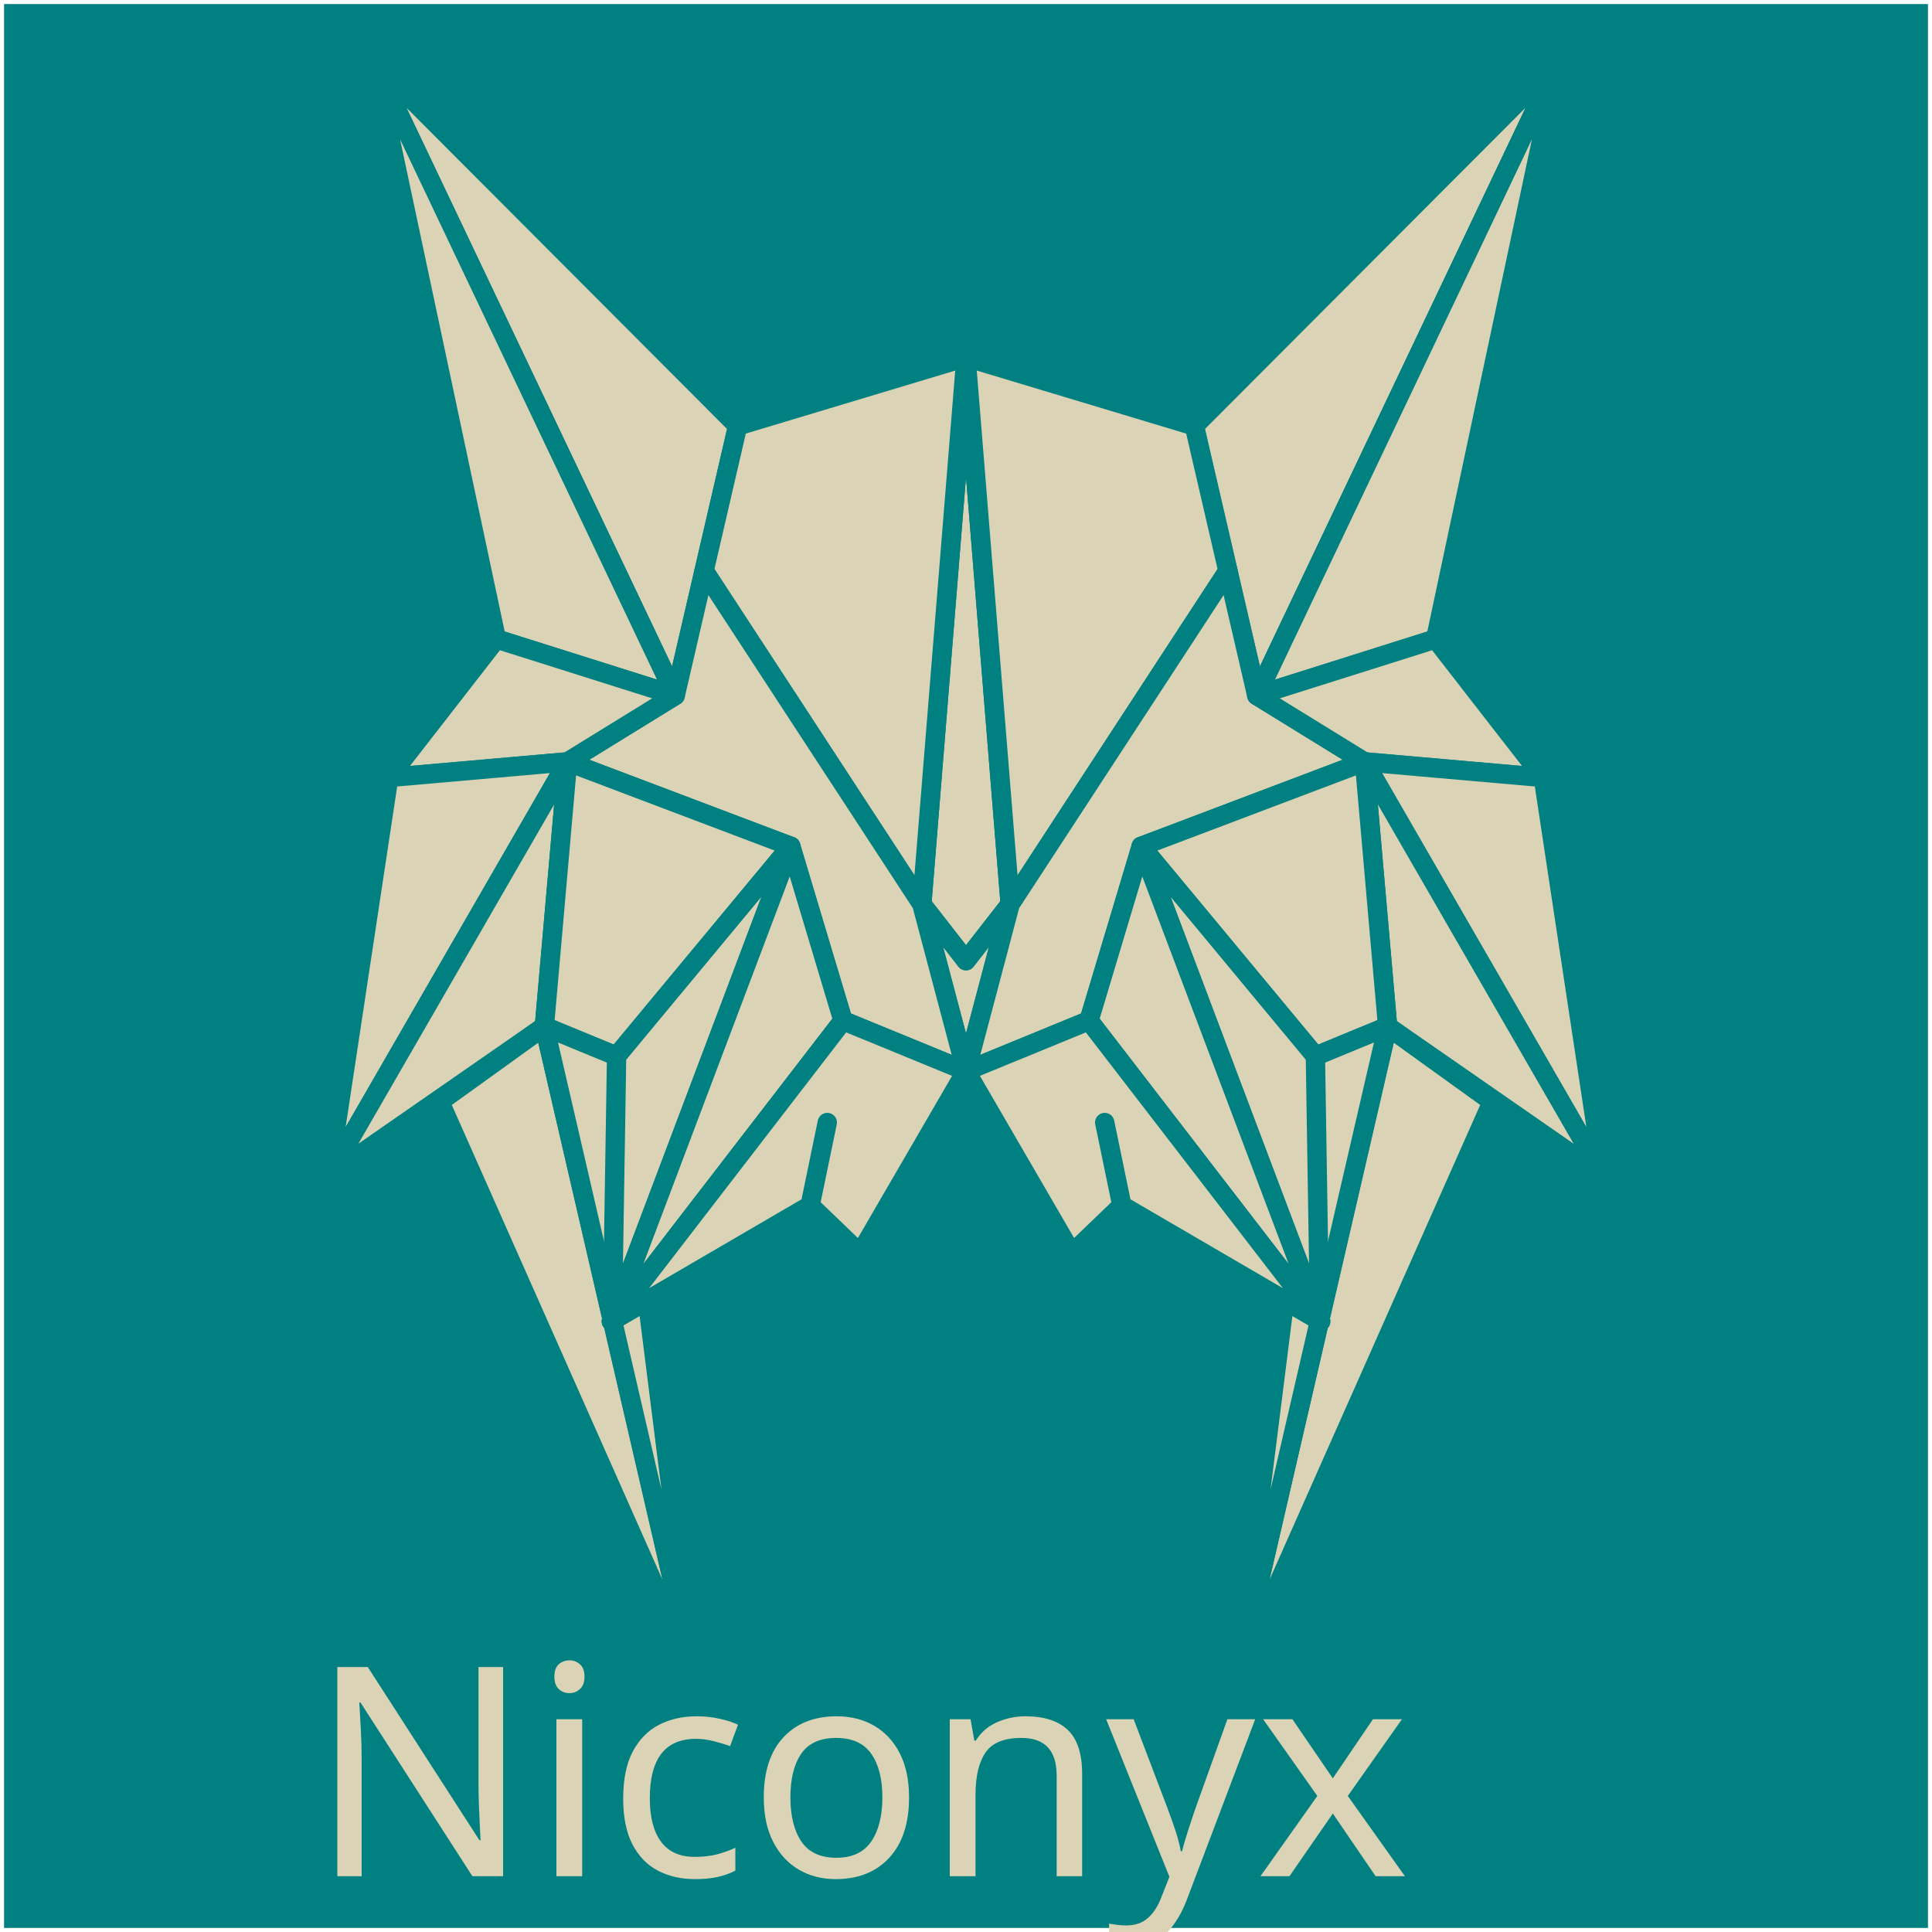
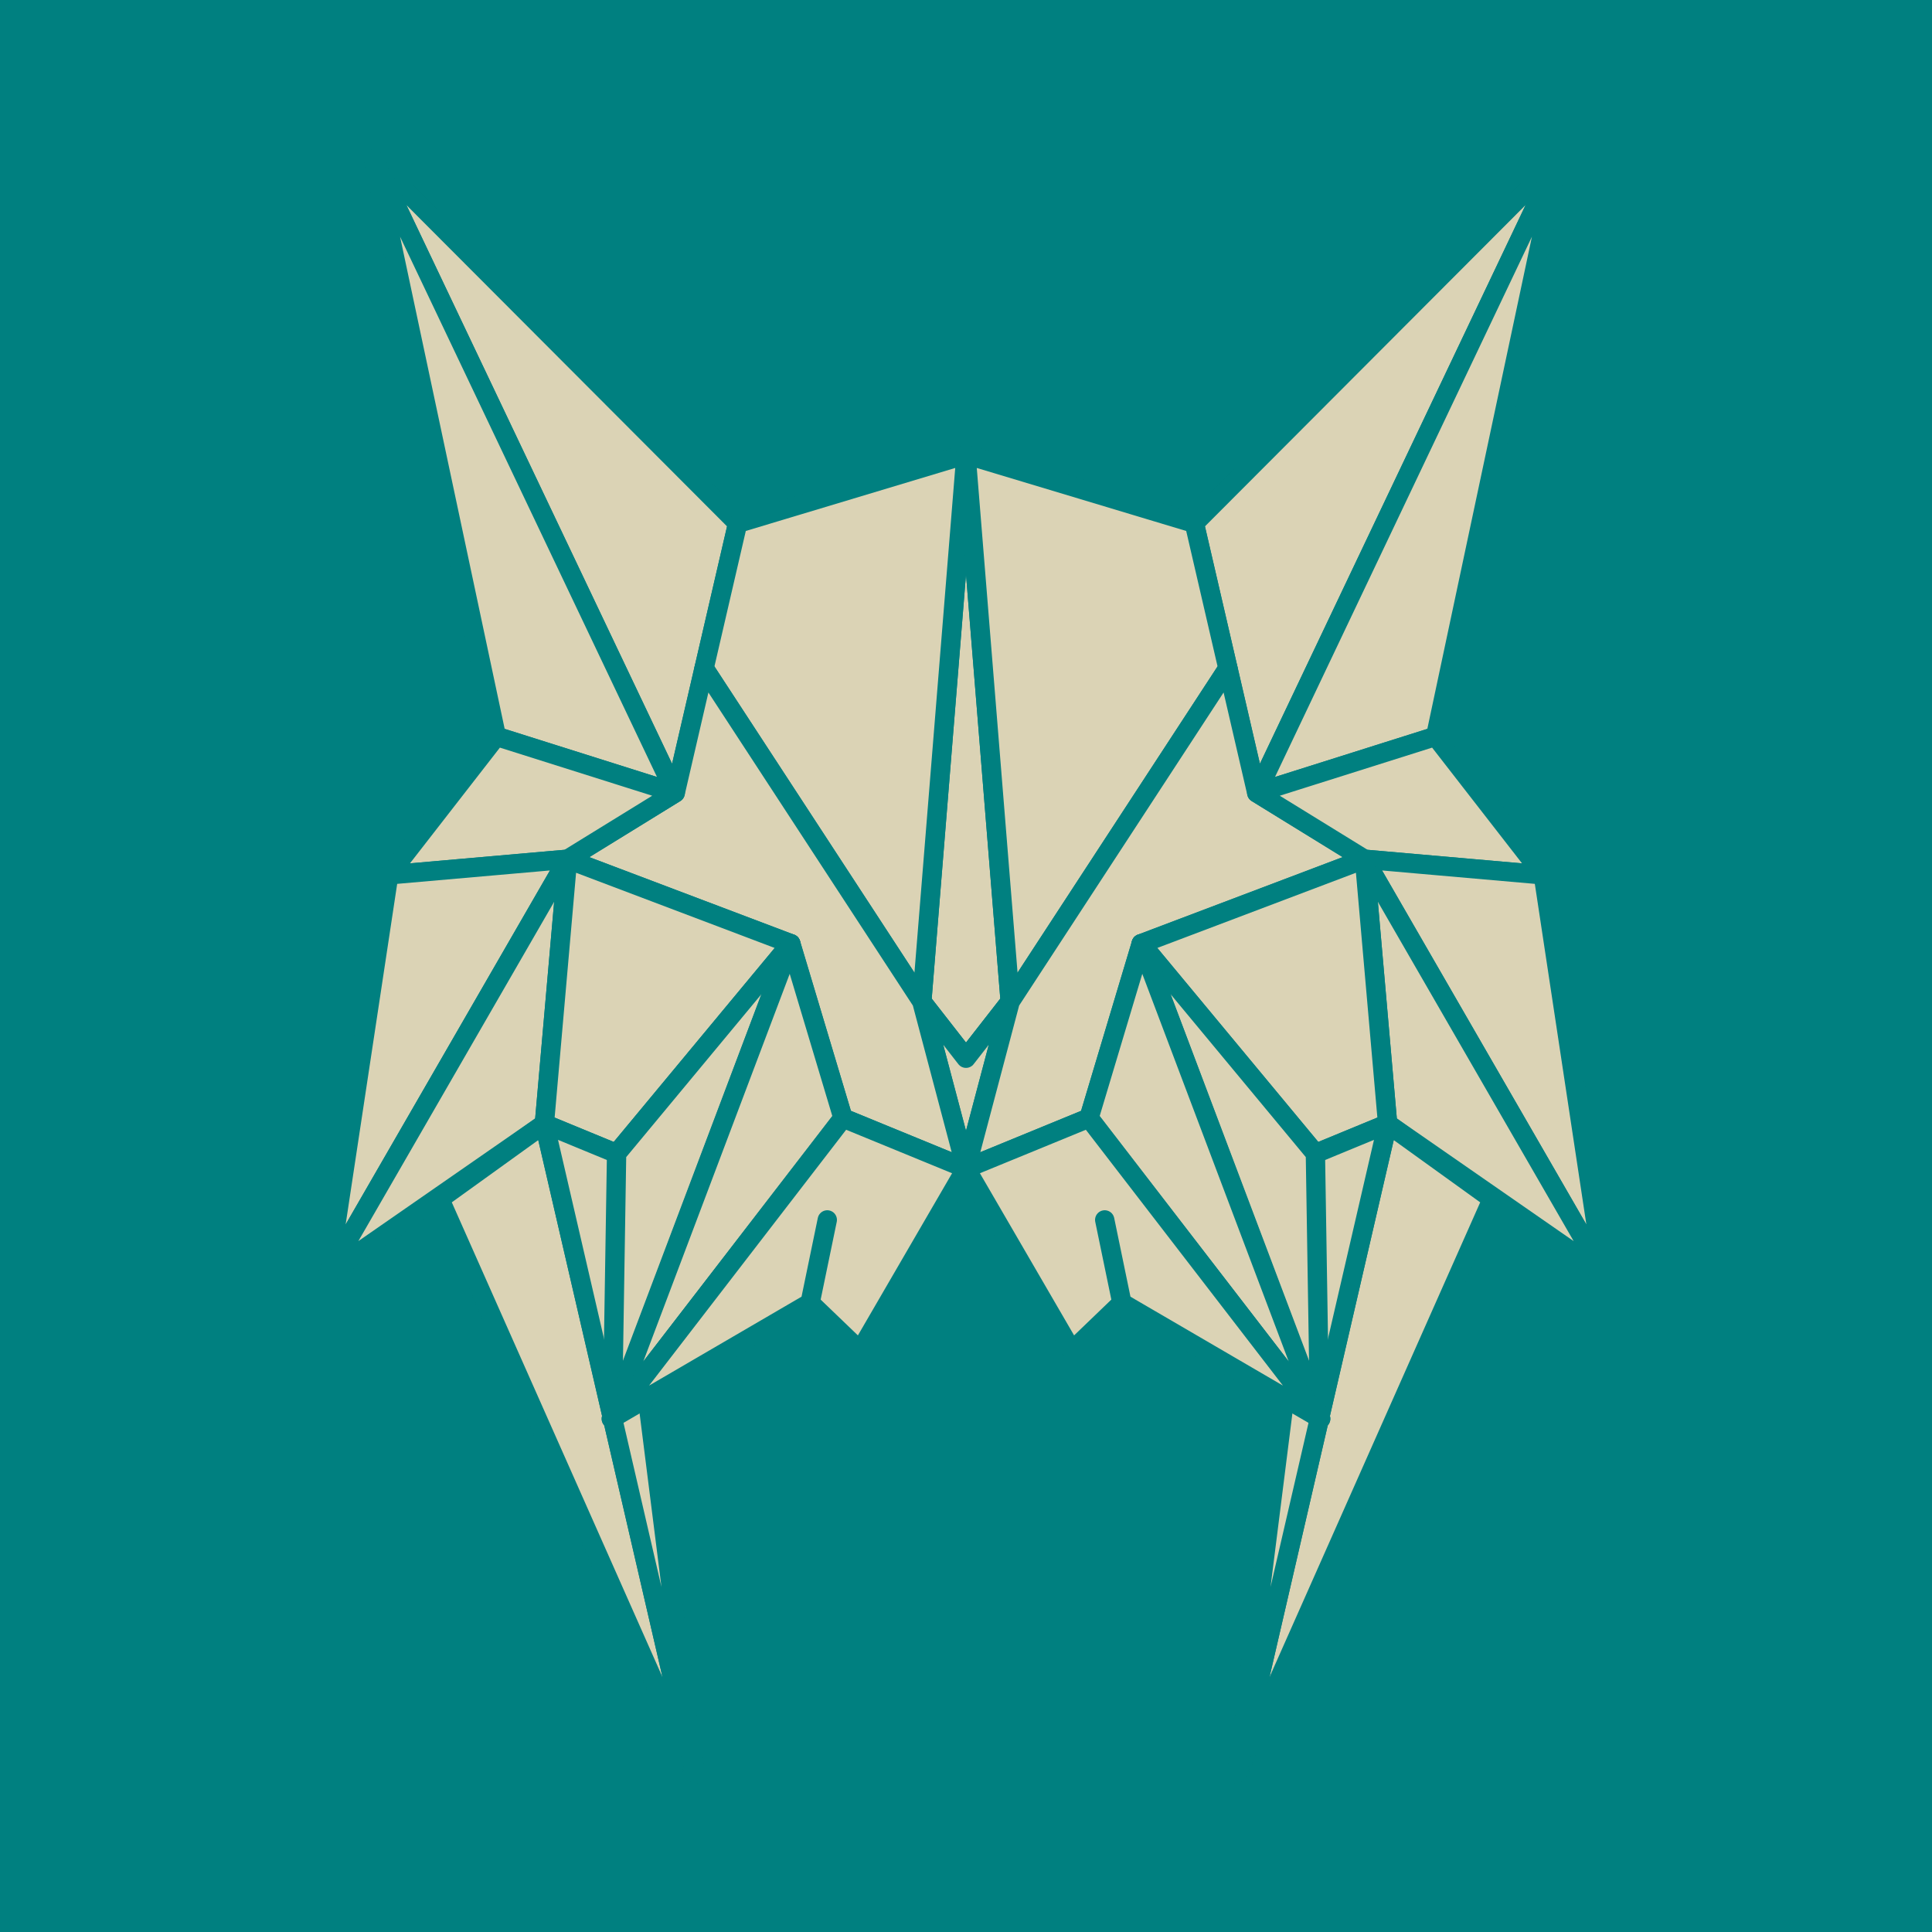
<svg xmlns="http://www.w3.org/2000/svg" version="1.1" id="svg2" width="1000" height="1000" viewBox="0 0 1000 1000" xml:space="preserve">
  <defs id="defs6" />
  <g id="g10" transform="matrix(1.333333,0,0,-1.333333,-420.4663,1341.9)">
    <g id="g12" />
    <g id="g14">
-       <rect style="fill:#008080;stroke:none;stroke-width:3.146;stroke-linecap:round;stroke-linejoin:round;stroke-dasharray:none;paint-order:markers fill stroke;stop-color:#000000" id="rect1273" width="746.854" height="746.854" x="316.923" y="-1004.852" transform="scale(1,-1)" />
-       <path style="fill:#dbd3b5;stroke:#008080;stroke-width:7.5;stroke-linecap:round;stroke-linejoin:round;stroke-dasharray:none;stroke-opacity:1;paint-order:markers fill stroke" d="M 690.35,867.745 L 707.507,655.423 L 690.35,633.423 L 673.193,655.423 Z" id="path1034" />
-       <path style="fill:#dbd3b5;stroke:#008080;stroke-width:7.5;stroke-linecap:round;stroke-linejoin:round;stroke-dasharray:none;stroke-opacity:1;paint-order:markers fill stroke" d="M 673.193,655.423 L 690.35,633.423 L 707.507,655.423 L 690.35,590.614 Z" id="path1036" />
-       <path style="fill:#dbd3b5;stroke:#008080;stroke-width:7.5;stroke-linecap:round;stroke-linejoin:round;stroke-dasharray:none;stroke-opacity:1;paint-order:markers fill stroke" d="M 601.705,841.071 L 460.37,982.713 L 577.48,736.438 Z" id="path1028" />
-       <path style="fill:#dbd3b5;stroke:#008080;stroke-width:7.5;stroke-linecap:round;stroke-linejoin:round;stroke-dasharray:none;stroke-opacity:1;paint-order:markers fill stroke" d="M 460.37,982.713 L 508.049,758.365 L 577.48,736.438 Z" id="path1030" />
-       <path style="fill:#dbd3b5;stroke:#008080;stroke-width:7.5;stroke-linecap:round;stroke-linejoin:round;stroke-dasharray:none;stroke-opacity:1;paint-order:markers fill stroke" d="M 690.35,867.745 L 673.193,655.423 L 588.682,784.822 L 601.705,841.071 Z" id="path1032" />
-       <path style="fill:#dbd3b5;stroke:#008080;stroke-width:7.5;stroke-linecap:round;stroke-linejoin:round;stroke-dasharray:none;stroke-opacity:1;paint-order:markers fill stroke" d="M 588.682,784.822 L 673.193,655.423 L 690.35,590.614 L 642.599,610.21 L 622.322,677.882 L 535.677,710.683 L 577.48,736.438 Z" id="path1038" />
-       <path style="fill:#dbd3b5;stroke:#008080;stroke-width:7.5;stroke-linecap:round;stroke-linejoin:round;stroke-dasharray:none;stroke-opacity:1;paint-order:markers fill stroke" d="M 508.049,758.365 L 466.267,704.594 L 535.677,710.683 L 577.48,736.438 Z" id="path1040" />
-       <path style="fill:#dbd3b5;stroke:#008080;stroke-width:7.5;stroke-linecap:round;stroke-linejoin:round;stroke-dasharray:none;stroke-opacity:1;paint-order:markers fill stroke" d="M 535.677,710.683 L 442.845,549.808 L 466.267,704.594 Z" id="path1042" />
-       <path style="fill:#dbd3b5;stroke:#008080;stroke-width:7.5;stroke-linecap:round;stroke-linejoin:round;stroke-dasharray:none;stroke-opacity:1;paint-order:markers fill stroke" d="M 535.677,710.683 L 442.845,549.808 L 526.68,607.98 Z" id="path1044" />
-       <path style="fill:#dbd3b5;stroke:#008080;stroke-width:7.5;stroke-linecap:round;stroke-linejoin:round;stroke-dasharray:none;stroke-opacity:1;paint-order:markers fill stroke" d="M 526.68,607.98 L 554.714,596.42 L 622.322,677.882 L 535.677,710.683 Z" id="path1046" />
-       <path style="fill:#dbd3b5;stroke:#008080;stroke-width:7.5;stroke-linecap:round;stroke-linejoin:round;stroke-dasharray:none;stroke-opacity:1;paint-order:markers fill stroke" d="M 526.68,607.98 L 486.075,578.745 L 585.032,355.743 Z" id="path1050" />
-       <path style="fill:#dbd3b5;stroke:#008080;stroke-width:7.5;stroke-linecap:round;stroke-linejoin:round;stroke-dasharray:none;stroke-opacity:1;paint-order:markers fill stroke" d="M 526.68,607.98 L 585.032,355.743 L 554.714,596.42 Z" id="path1052" />
-       <path style="fill:#dbd3b5;stroke:#008080;stroke-width:7.5;stroke-linecap:round;stroke-linejoin:round;stroke-dasharray:none;stroke-opacity:1;paint-order:markers fill stroke" d="M 622.322,677.882 L 554.714,596.42 L 553.079,493.868 Z" id="path1054" />
-       <path style="fill:#dbd3b5;stroke:#008080;stroke-width:7.5;stroke-linecap:round;stroke-linejoin:round;stroke-dasharray:none;stroke-opacity:1;paint-order:markers fill stroke" d="M 622.322,677.882 L 552.662,493.461 L 642.599,610.21 Z" id="path1058" />
-       <path style="fill:#dbd3b5;stroke:#008080;stroke-width:7.5;stroke-linecap:round;stroke-linejoin:round;stroke-dasharray:none;stroke-opacity:1;paint-order:markers fill stroke" d="M 642.599,610.21 L 552.662,493.461 L 629.838,538.46 L 636.499,570.661 L 629.838,538.46 L 649.23,519.817 L 690.35,590.614 Z" id="path1109" />
-       <path style="fill:#dbd3b5;stroke:#008080;stroke-width:7.5;stroke-linecap:round;stroke-linejoin:round;stroke-dasharray:none;stroke-opacity:1;paint-order:markers fill stroke" d="M 778.994,841.071 L 920.329,982.713 L 803.219,736.438 Z" id="path1135" />
-       <path style="fill:#dbd3b5;stroke:#008080;stroke-width:7.5;stroke-linecap:round;stroke-linejoin:round;stroke-dasharray:none;stroke-opacity:1;paint-order:markers fill stroke" d="M 920.329,982.713 L 872.65,758.365 L 803.219,736.438 Z" id="path1137" />
-       <path style="fill:#dbd3b5;stroke:#008080;stroke-width:7.5;stroke-linecap:round;stroke-linejoin:round;stroke-dasharray:none;stroke-opacity:1;paint-order:markers fill stroke" d="M 690.35,867.745 L 707.507,655.423 L 792.017,784.822 L 778.994,841.071 Z" id="path1139" />
-       <path style="fill:#dbd3b5;stroke:#008080;stroke-width:7.5;stroke-linecap:round;stroke-linejoin:round;stroke-dasharray:none;stroke-opacity:1;paint-order:markers fill stroke" d="M 792.017,784.822 L 707.507,655.423 L 690.35,590.614 L 738.1,610.21 L 758.377,677.882 L 845.023,710.683 L 803.219,736.438 Z" id="path1141" />
-       <path style="fill:#dbd3b5;stroke:#008080;stroke-width:7.5;stroke-linecap:round;stroke-linejoin:round;stroke-dasharray:none;stroke-opacity:1;paint-order:markers fill stroke" d="M 872.65,758.365 L 914.432,704.594 L 845.023,710.683 L 803.219,736.438 Z" id="path1143" />
-       <path style="fill:#dbd3b5;stroke:#008080;stroke-width:7.5;stroke-linecap:round;stroke-linejoin:round;stroke-dasharray:none;stroke-opacity:1;paint-order:markers fill stroke" d="M 845.023,710.683 L 937.854,549.808 L 914.432,704.594 Z" id="path1145" />
-       <path style="fill:#dbd3b5;stroke:#008080;stroke-width:7.5;stroke-linecap:round;stroke-linejoin:round;stroke-dasharray:none;stroke-opacity:1;paint-order:markers fill stroke" d="M 845.023,710.683 L 937.854,549.808 L 854.019,607.98 Z" id="path1147" />
-       <path style="fill:#dbd3b5;stroke:#008080;stroke-width:7.5;stroke-linecap:round;stroke-linejoin:round;stroke-dasharray:none;stroke-opacity:1;paint-order:markers fill stroke" d="M 854.019,607.98 L 825.985,596.42 L 758.377,677.882 L 845.023,710.683 Z" id="path1149" />
-       <path style="fill:#dbd3b5;stroke:#008080;stroke-width:7.5;stroke-linecap:round;stroke-linejoin:round;stroke-dasharray:none;stroke-opacity:1;paint-order:markers fill stroke" d="M 854.019,607.98 L 894.624,578.745 L 795.667,355.743 Z" id="path1151" />
-       <path style="fill:#dbd3b5;stroke:#008080;stroke-width:7.5;stroke-linecap:round;stroke-linejoin:round;stroke-dasharray:none;stroke-opacity:1;paint-order:markers fill stroke" d="M 854.019,607.98 L 795.667,355.743 L 825.985,596.42 Z" id="path1153" />
-       <path style="fill:#dbd3b5;stroke:#008080;stroke-width:7.5;stroke-linecap:round;stroke-linejoin:round;stroke-dasharray:none;stroke-opacity:1;paint-order:markers fill stroke" d="M 758.377,677.882 L 825.985,596.42 L 827.621,493.868 Z" id="path1155" />
-       <path style="fill:#dbd3b5;stroke:#008080;stroke-width:7.5;stroke-linecap:round;stroke-linejoin:round;stroke-dasharray:none;stroke-opacity:1;paint-order:markers fill stroke" d="M 758.377,677.882 L 828.037,493.461 L 738.1,610.21 Z" id="path1157" />
-       <path style="fill:#dbd3b5;stroke:#008080;stroke-width:7.5;stroke-linecap:round;stroke-linejoin:round;stroke-dasharray:none;stroke-opacity:1;paint-order:markers fill stroke" d="M 738.1,610.21 L 828.037,493.461 L 750.861,538.46 L 744.2,570.661 L 750.861,538.46 L 731.47,519.817 L 690.35,590.614 Z" id="path1159" />
-       <text xml:space="preserve" style="font-size:113.695px;line-height:1.25;font-family:'Noto Color Emoji';-inkscape-font-specification:'Noto Color Emoji';stroke-width:0.592;fill:#dbd3b5" x="435.275" y="-278.089" id="text232" transform="scale(1,-1)">
-         <tspan id="tspan230" style="font-style:normal;font-variant:normal;font-weight:normal;font-stretch:normal;font-size:113.695px;font-family:Aquire;-inkscape-font-specification:Aquire;stroke-width:0.592;fill:#dbd3b5" x="435.275" y="-278.089">Niconyx</tspan>
-       </text>
+       <rect style="fill:#008080;stroke:none;stroke-width:3.159;stroke-linecap:round;stroke-linejoin:round;stroke-dasharray:none;paint-order:markers fill stroke;stop-color:#000000" id="rect1273" width="750" height="750" x="315.35" y="-1006.425" transform="scale(1,-1)" />
+       <g id="g354" transform="translate(8.524319980551808e-5,-37.80406)">
+         <path style="fill:#dbd3b5;stroke:#008080;stroke-width:7.5;stroke-linecap:round;stroke-linejoin:round;stroke-dasharray:none;stroke-opacity:1;paint-order:markers fill stroke" d="M 690.35,867.745 L 707.507,655.423 L 690.35,633.423 L 673.193,655.423 Z" id="path1034" />
+         <path style="fill:#dbd3b5;stroke:#008080;stroke-width:7.5;stroke-linecap:round;stroke-linejoin:round;stroke-dasharray:none;stroke-opacity:1;paint-order:markers fill stroke" d="M 673.193,655.423 L 690.35,633.423 L 707.507,655.423 L 690.35,590.614 Z" id="path1036" />
+         <path style="fill:#dbd3b5;stroke:#008080;stroke-width:7.5;stroke-linecap:round;stroke-linejoin:round;stroke-dasharray:none;stroke-opacity:1;paint-order:markers fill stroke" d="M 601.705,841.071 L 460.37,982.713 L 577.48,736.438 Z" id="path1028" />
+         <path style="fill:#dbd3b5;stroke:#008080;stroke-width:7.5;stroke-linecap:round;stroke-linejoin:round;stroke-dasharray:none;stroke-opacity:1;paint-order:markers fill stroke" d="M 460.37,982.713 L 508.049,758.365 L 577.48,736.438 Z" id="path1030" />
+         <path style="fill:#dbd3b5;stroke:#008080;stroke-width:7.5;stroke-linecap:round;stroke-linejoin:round;stroke-dasharray:none;stroke-opacity:1;paint-order:markers fill stroke" d="M 690.35,867.745 L 673.193,655.423 L 588.682,784.822 L 601.705,841.071 Z" id="path1032" />
+         <path style="fill:#dbd3b5;stroke:#008080;stroke-width:7.5;stroke-linecap:round;stroke-linejoin:round;stroke-dasharray:none;stroke-opacity:1;paint-order:markers fill stroke" d="M 588.682,784.822 L 673.193,655.423 L 690.35,590.614 L 642.599,610.21 L 622.322,677.882 L 535.677,710.683 L 577.48,736.438 Z" id="path1038" />
+         <path style="fill:#dbd3b5;stroke:#008080;stroke-width:7.5;stroke-linecap:round;stroke-linejoin:round;stroke-dasharray:none;stroke-opacity:1;paint-order:markers fill stroke" d="M 508.049,758.365 L 466.267,704.594 L 535.677,710.683 L 577.48,736.438 Z" id="path1040" />
+         <path style="fill:#dbd3b5;stroke:#008080;stroke-width:7.5;stroke-linecap:round;stroke-linejoin:round;stroke-dasharray:none;stroke-opacity:1;paint-order:markers fill stroke" d="M 535.677,710.683 L 442.845,549.808 L 466.267,704.594 Z" id="path1042" />
+         <path style="fill:#dbd3b5;stroke:#008080;stroke-width:7.5;stroke-linecap:round;stroke-linejoin:round;stroke-dasharray:none;stroke-opacity:1;paint-order:markers fill stroke" d="M 535.677,710.683 L 442.845,549.808 L 526.68,607.98 Z" id="path1044" />
+         <path style="fill:#dbd3b5;stroke:#008080;stroke-width:7.5;stroke-linecap:round;stroke-linejoin:round;stroke-dasharray:none;stroke-opacity:1;paint-order:markers fill stroke" d="M 526.68,607.98 L 554.714,596.42 L 622.322,677.882 L 535.677,710.683 Z" id="path1046" />
+         <path style="fill:#dbd3b5;stroke:#008080;stroke-width:7.5;stroke-linecap:round;stroke-linejoin:round;stroke-dasharray:none;stroke-opacity:1;paint-order:markers fill stroke" d="M 526.68,607.98 L 486.075,578.745 L 585.032,355.743 Z" id="path1050" />
+         <path style="fill:#dbd3b5;stroke:#008080;stroke-width:7.5;stroke-linecap:round;stroke-linejoin:round;stroke-dasharray:none;stroke-opacity:1;paint-order:markers fill stroke" d="M 526.68,607.98 L 585.032,355.743 L 554.714,596.42 Z" id="path1052" />
+         <path style="fill:#dbd3b5;stroke:#008080;stroke-width:7.5;stroke-linecap:round;stroke-linejoin:round;stroke-dasharray:none;stroke-opacity:1;paint-order:markers fill stroke" d="M 622.322,677.882 L 554.714,596.42 L 553.079,493.868 Z" id="path1054" />
+         <path style="fill:#dbd3b5;stroke:#008080;stroke-width:7.5;stroke-linecap:round;stroke-linejoin:round;stroke-dasharray:none;stroke-opacity:1;paint-order:markers fill stroke" d="M 622.322,677.882 L 552.662,493.461 L 642.599,610.21 Z" id="path1058" />
+         <path style="fill:#dbd3b5;stroke:#008080;stroke-width:7.5;stroke-linecap:round;stroke-linejoin:round;stroke-dasharray:none;stroke-opacity:1;paint-order:markers fill stroke" d="M 642.599,610.21 L 552.662,493.461 L 629.838,538.46 L 636.499,570.661 L 629.838,538.46 L 649.23,519.817 L 690.35,590.614 Z" id="path1109" />
+         <path style="fill:#dbd3b5;stroke:#008080;stroke-width:7.5;stroke-linecap:round;stroke-linejoin:round;stroke-dasharray:none;stroke-opacity:1;paint-order:markers fill stroke" d="M 778.994,841.071 L 920.329,982.713 L 803.219,736.438 Z" id="path1135" />
+         <path style="fill:#dbd3b5;stroke:#008080;stroke-width:7.5;stroke-linecap:round;stroke-linejoin:round;stroke-dasharray:none;stroke-opacity:1;paint-order:markers fill stroke" d="M 920.329,982.713 L 872.65,758.365 L 803.219,736.438 Z" id="path1137" />
+         <path style="fill:#dbd3b5;stroke:#008080;stroke-width:7.5;stroke-linecap:round;stroke-linejoin:round;stroke-dasharray:none;stroke-opacity:1;paint-order:markers fill stroke" d="M 690.35,867.745 L 707.507,655.423 L 792.017,784.822 L 778.994,841.071 Z" id="path1139" />
+         <path style="fill:#dbd3b5;stroke:#008080;stroke-width:7.5;stroke-linecap:round;stroke-linejoin:round;stroke-dasharray:none;stroke-opacity:1;paint-order:markers fill stroke" d="M 792.017,784.822 L 707.507,655.423 L 690.35,590.614 L 738.1,610.21 L 758.377,677.882 L 845.023,710.683 L 803.219,736.438 Z" id="path1141" />
+         <path style="fill:#dbd3b5;stroke:#008080;stroke-width:7.5;stroke-linecap:round;stroke-linejoin:round;stroke-dasharray:none;stroke-opacity:1;paint-order:markers fill stroke" d="M 872.65,758.365 L 914.432,704.594 L 845.023,710.683 L 803.219,736.438 Z" id="path1143" />
+         <path style="fill:#dbd3b5;stroke:#008080;stroke-width:7.5;stroke-linecap:round;stroke-linejoin:round;stroke-dasharray:none;stroke-opacity:1;paint-order:markers fill stroke" d="M 845.023,710.683 L 937.854,549.808 L 914.432,704.594 Z" id="path1145" />
+         <path style="fill:#dbd3b5;stroke:#008080;stroke-width:7.5;stroke-linecap:round;stroke-linejoin:round;stroke-dasharray:none;stroke-opacity:1;paint-order:markers fill stroke" d="M 845.023,710.683 L 937.854,549.808 L 854.019,607.98 Z" id="path1147" />
+         <path style="fill:#dbd3b5;stroke:#008080;stroke-width:7.5;stroke-linecap:round;stroke-linejoin:round;stroke-dasharray:none;stroke-opacity:1;paint-order:markers fill stroke" d="M 854.019,607.98 L 825.985,596.42 L 758.377,677.882 L 845.023,710.683 Z" id="path1149" />
+         <path style="fill:#dbd3b5;stroke:#008080;stroke-width:7.5;stroke-linecap:round;stroke-linejoin:round;stroke-dasharray:none;stroke-opacity:1;paint-order:markers fill stroke" d="M 854.019,607.98 L 894.624,578.745 L 795.667,355.743 Z" id="path1151" />
+         <path style="fill:#dbd3b5;stroke:#008080;stroke-width:7.5;stroke-linecap:round;stroke-linejoin:round;stroke-dasharray:none;stroke-opacity:1;paint-order:markers fill stroke" d="M 854.019,607.98 L 795.667,355.743 L 825.985,596.42 Z" id="path1153" />
+         <path style="fill:#dbd3b5;stroke:#008080;stroke-width:7.5;stroke-linecap:round;stroke-linejoin:round;stroke-dasharray:none;stroke-opacity:1;paint-order:markers fill stroke" d="M 758.377,677.882 L 825.985,596.42 L 827.621,493.868 Z" id="path1155" />
+         <path style="fill:#dbd3b5;stroke:#008080;stroke-width:7.5;stroke-linecap:round;stroke-linejoin:round;stroke-dasharray:none;stroke-opacity:1;paint-order:markers fill stroke" d="M 758.377,677.882 L 828.037,493.461 L 738.1,610.21 Z" id="path1157" />
+         <path style="fill:#dbd3b5;stroke:#008080;stroke-width:7.5;stroke-linecap:round;stroke-linejoin:round;stroke-dasharray:none;stroke-opacity:1;paint-order:markers fill stroke" d="M 738.1,610.21 L 828.037,493.461 L 750.861,538.46 L 744.2,570.661 L 750.861,538.46 L 731.47,519.817 L 690.35,590.614 Z" id="path1159" />
+       </g>
    </g>
  </g>
</svg>
